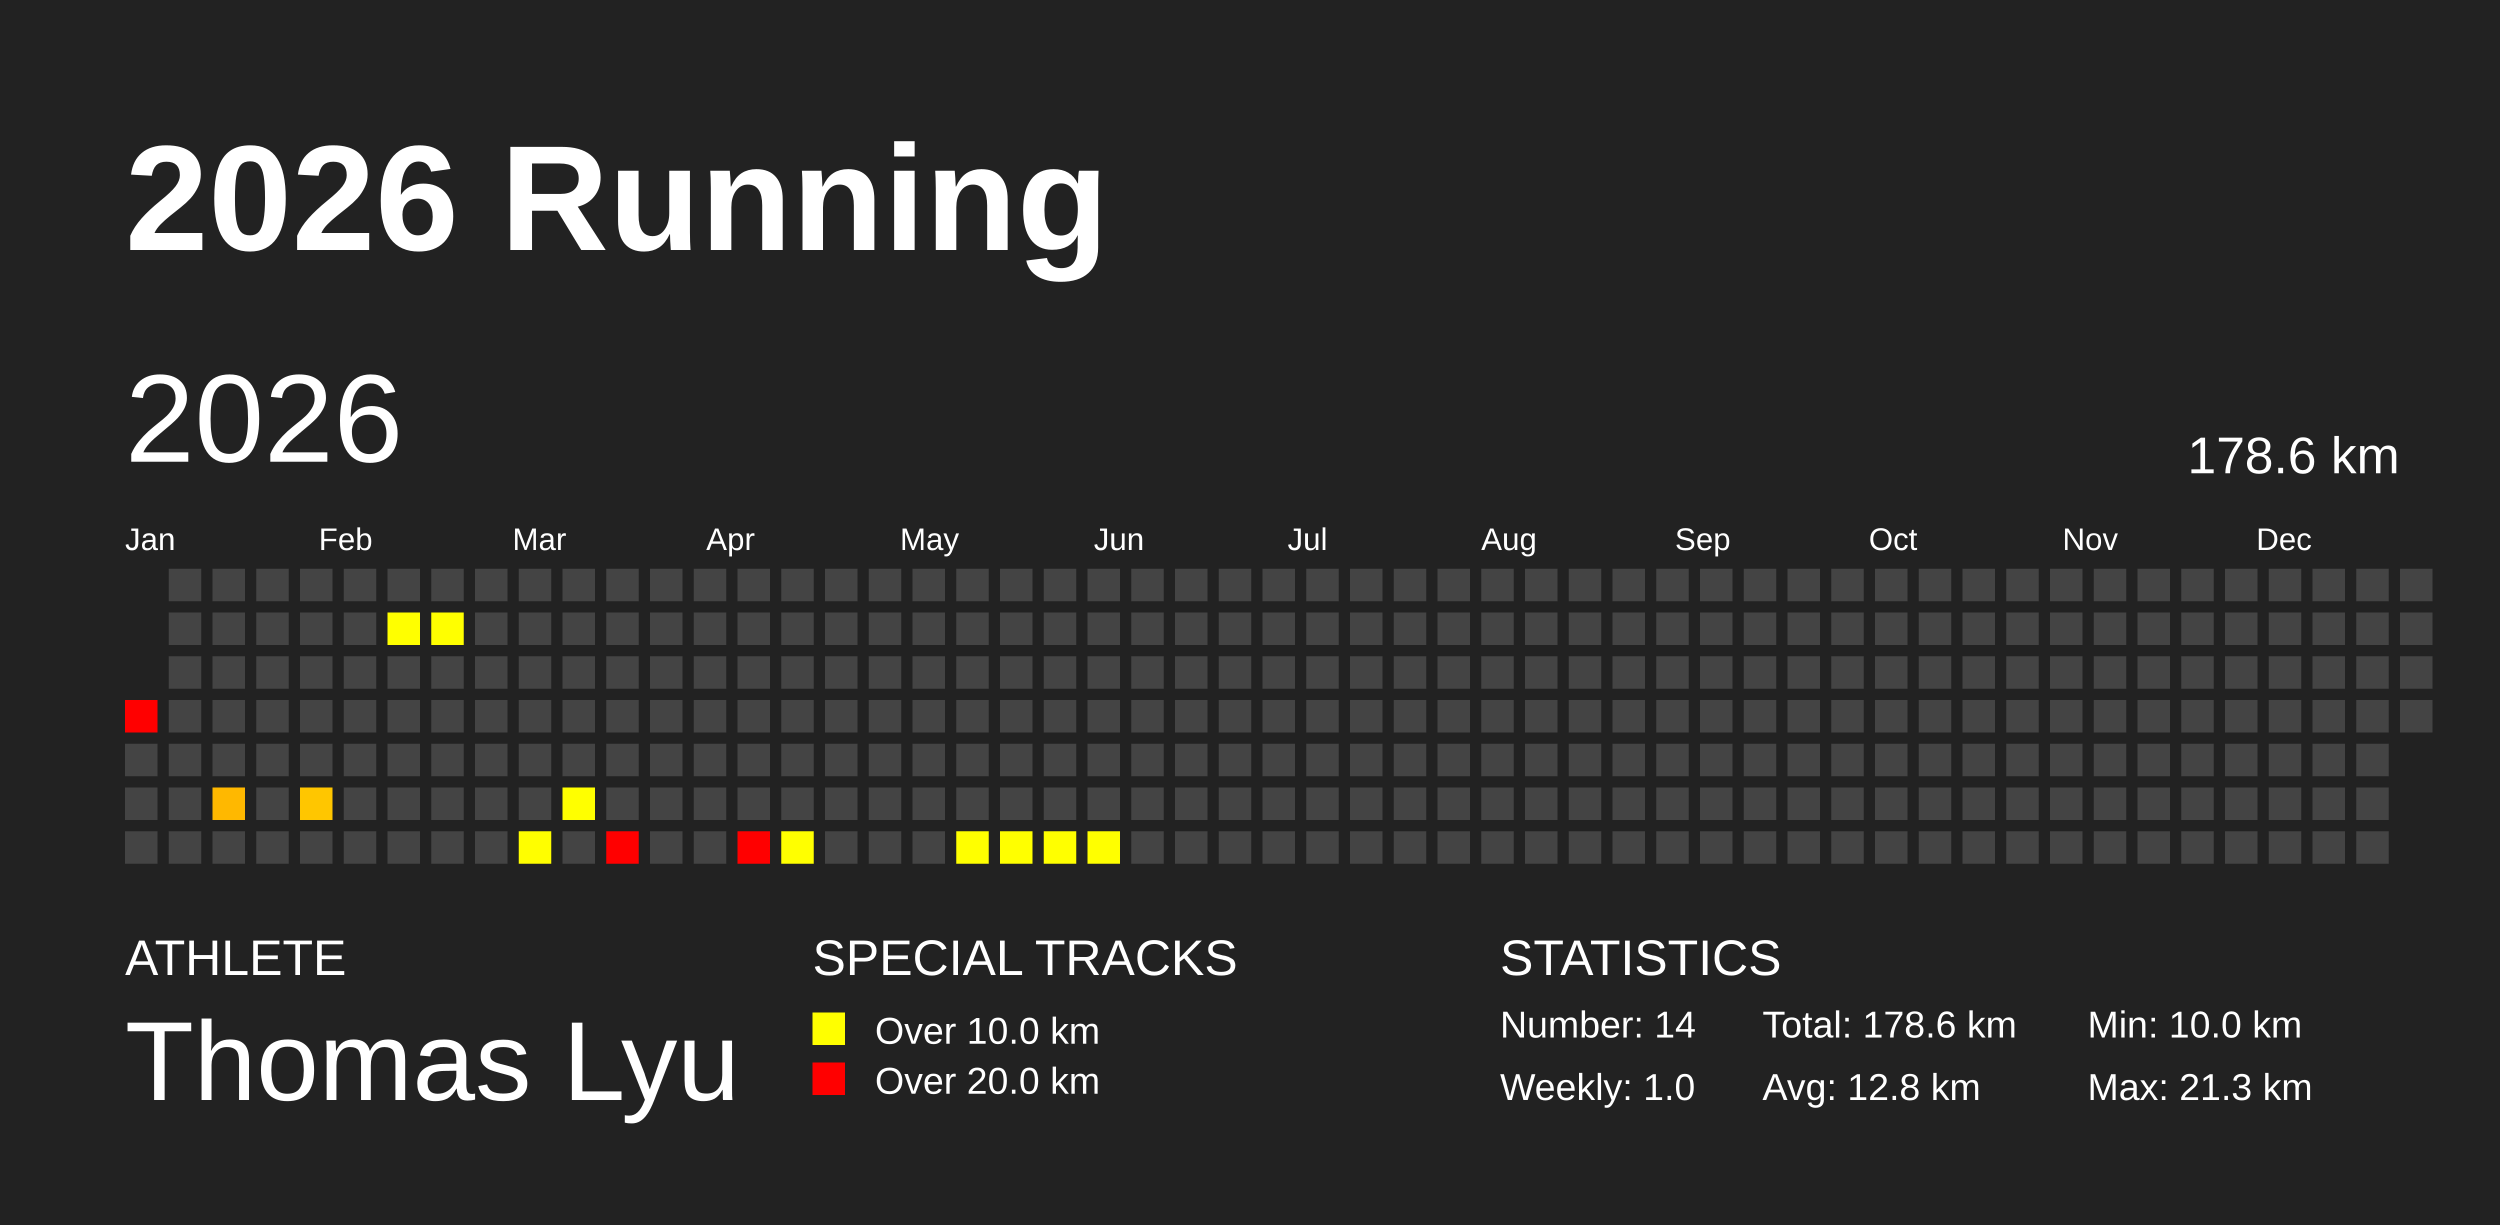
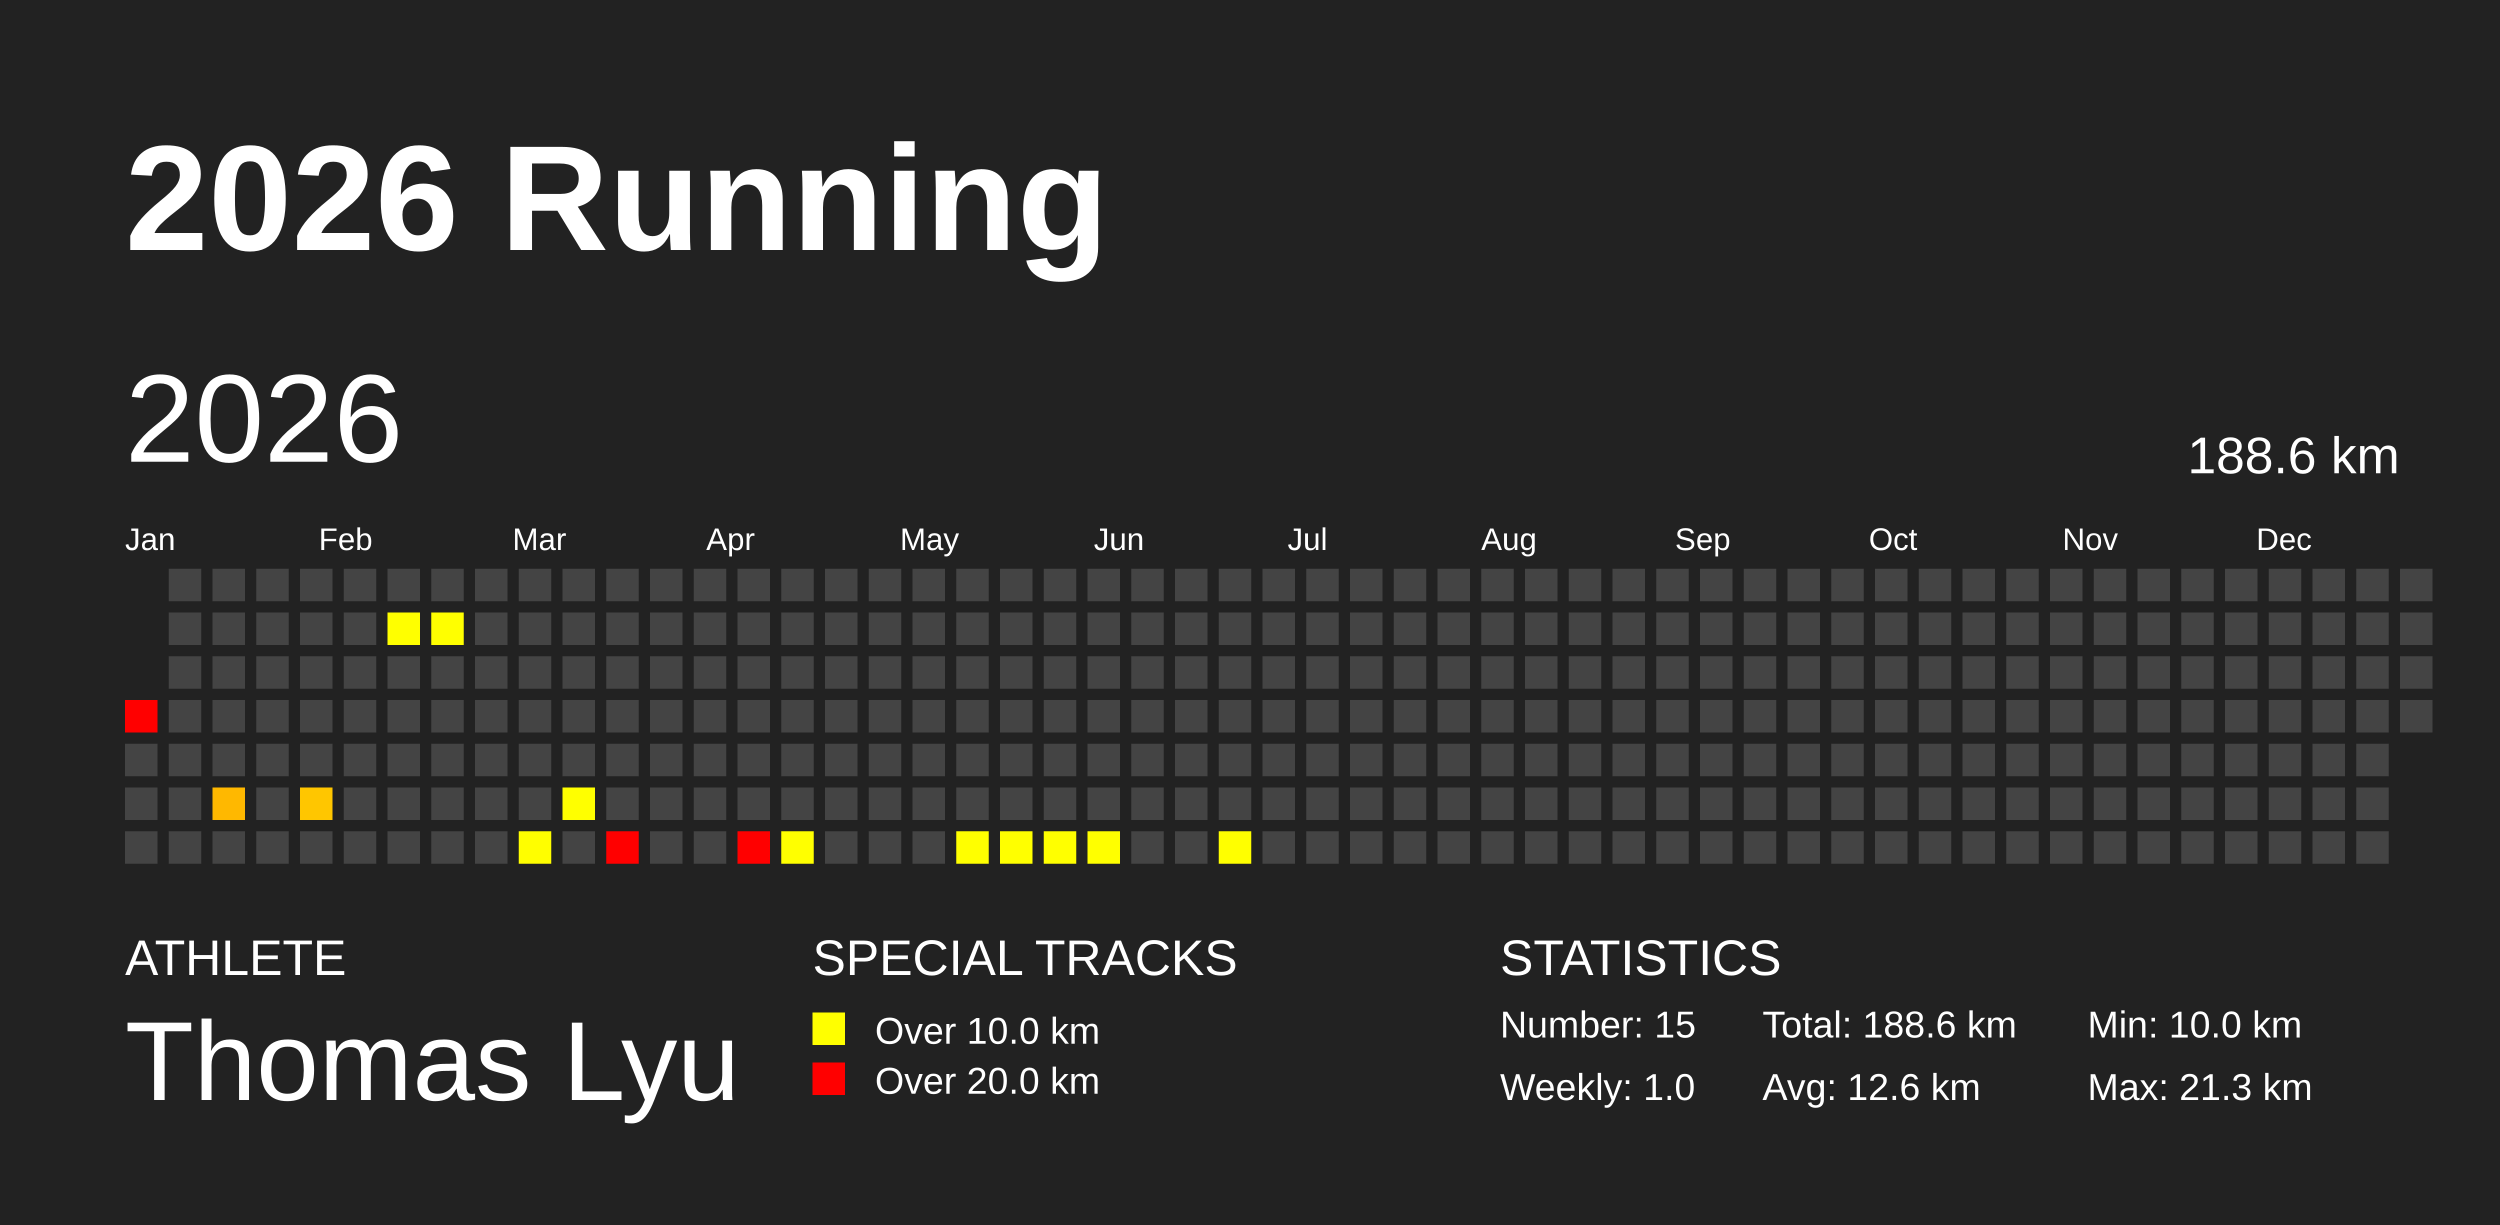
<svg xmlns="http://www.w3.org/2000/svg" baseProfile="full" height="98mm" version="1.1" viewBox="0,0,200,98" width="200mm">
  <defs />
  <rect fill="#222222" height="98" width="200" x="0" y="0" />
  <text fill="#FFFFFF" style="font-size:12px; font-family:Arial; font-weight:bold;" x="10" y="20">2026 Running</text>
  <text fill="#FFFFFF" style="font-size:4px; font-family:Arial" x="10" y="78">ATHLETE</text>
  <text fill="#FFFFFF" style="font-size:9px; font-family:Arial" x="10" y="88">Thomas Lyu</text>
  <text fill="#FFFFFF" style="font-size:4px; font-family:Arial" x="65" y="78">SPECIAL TRACKS</text>
  <rect fill="yellow" height="2.6" width="2.6" x="65" y="81" />
  <text fill="#FFFFFF" style="font-size:3px; font-family:Arial" x="70" y="83.5">Over 10.0 km</text>
  <rect fill="red" height="2.6" width="2.6" x="65" y="85" />
  <text fill="#FFFFFF" style="font-size:3px; font-family:Arial" x="70" y="87.5">Over 20.0 km</text>
  <text fill="#FFFFFF" style="font-size:4px; font-family:Arial" x="120" y="78">STATISTICS</text>
-   <text fill="#FFFFFF" style="font-size:3px; font-family:Arial" x="120" y="83">Number: 14</text>
+   <text fill="#FFFFFF" style="font-size:3px; font-family:Arial" x="120" y="83">Number: 15</text>
  <text fill="#FFFFFF" style="font-size:3px; font-family:Arial" x="120" y="88">Weekly: 1.0</text>
-   <text fill="#FFFFFF" style="font-size:3px; font-family:Arial" x="141" y="83">Total: 178.6 km</text>
-   <text fill="#FFFFFF" style="font-size:3px; font-family:Arial" x="141" y="88">Avg: 12.8 km</text>
+   <text fill="#FFFFFF" style="font-size:3px; font-family:Arial" x="141" y="83">Total: 188.6 km</text>
+   <text fill="#FFFFFF" style="font-size:3px; font-family:Arial" x="141" y="88">Avg: 12.6 km</text>
  <text fill="#FFFFFF" style="font-size:3px; font-family:Arial" x="167" y="83">Min: 10.0 km</text>
  <text fill="#FFFFFF" style="font-size:3px; font-family:Arial" x="167" y="88">Max: 21.3 km</text>
  <text dominant-baseline="hanging" fill="#FFFFFF" style="font-size:10.0px; font-family:Arial;" x="10" y="30">2026</text>
-   <text dominant-baseline="hanging" fill="#FFFFFF" style="font-size:4.125px; font-family:Arial;" x="175" y="35">178.6 km</text>
+   <text dominant-baseline="hanging" fill="#FFFFFF" style="font-size:4.125px; font-family:Arial;" x="175" y="35">188.6 km</text>
  <text fill="#FFFFFF" style="font-size:2.5px; font-family:Arial" x="10.0" y="44">Jan</text>
  <text fill="#FFFFFF" style="font-size:2.5px; font-family:Arial" x="25.5" y="44">Feb</text>
  <text fill="#FFFFFF" style="font-size:2.5px; font-family:Arial" x="41.0" y="44">Mar</text>
  <text fill="#FFFFFF" style="font-size:2.5px; font-family:Arial" x="56.5" y="44">Apr</text>
  <text fill="#FFFFFF" style="font-size:2.5px; font-family:Arial" x="72.0" y="44">May</text>
  <text fill="#FFFFFF" style="font-size:2.5px; font-family:Arial" x="87.5" y="44">Jun</text>
  <text fill="#FFFFFF" style="font-size:2.5px; font-family:Arial" x="103.0" y="44">Jul</text>
  <text fill="#FFFFFF" style="font-size:2.5px; font-family:Arial" x="118.5" y="44">Aug</text>
  <text fill="#FFFFFF" style="font-size:2.5px; font-family:Arial" x="134.0" y="44">Sep</text>
  <text fill="#FFFFFF" style="font-size:2.5px; font-family:Arial" x="149.5" y="44">Oct</text>
  <text fill="#FFFFFF" style="font-size:2.5px; font-family:Arial" x="165.0" y="44">Nov</text>
  <text fill="#FFFFFF" style="font-size:2.5px; font-family:Arial" x="180.5" y="44">Dec</text>
  <rect fill="red" height="2.6" width="2.6" x="10.0" y="56.0" />
  <rect fill="#444444" height="2.6" width="2.6" x="10.0" y="59.5" />
  <rect fill="#444444" height="2.6" width="2.6" x="10.0" y="63.0" />
  <rect fill="#444444" height="2.6" width="2.6" x="10.0" y="66.5" />
  <rect fill="#444444" height="2.6" width="2.6" x="13.5" y="45.5" />
  <rect fill="#444444" height="2.6" width="2.6" x="13.5" y="49.0" />
  <rect fill="#444444" height="2.6" width="2.6" x="13.5" y="52.5" />
  <rect fill="#444444" height="2.6" width="2.6" x="13.5" y="56.0" />
  <rect fill="#444444" height="2.6" width="2.6" x="13.5" y="59.5" />
  <rect fill="#444444" height="2.6" width="2.6" x="13.5" y="63.0" />
  <rect fill="#444444" height="2.6" width="2.6" x="13.5" y="66.5" />
  <rect fill="#444444" height="2.6" width="2.6" x="17.0" y="45.5" />
  <rect fill="#444444" height="2.6" width="2.6" x="17.0" y="49.0" />
  <rect fill="#444444" height="2.6" width="2.6" x="17.0" y="52.5" />
  <rect fill="#444444" height="2.6" width="2.6" x="17.0" y="56.0" />
  <rect fill="#444444" height="2.6" width="2.6" x="17.0" y="59.5" />
  <rect fill="#ffb800" height="2.6" width="2.6" x="17.0" y="63.0" />
  <rect fill="#444444" height="2.6" width="2.6" x="17.0" y="66.5" />
  <rect fill="#444444" height="2.6" width="2.6" x="20.5" y="45.5" />
  <rect fill="#444444" height="2.6" width="2.6" x="20.5" y="49.0" />
  <rect fill="#444444" height="2.6" width="2.6" x="20.5" y="52.5" />
  <rect fill="#444444" height="2.6" width="2.6" x="20.5" y="56.0" />
  <rect fill="#444444" height="2.6" width="2.6" x="20.5" y="59.5" />
  <rect fill="#444444" height="2.6" width="2.6" x="20.5" y="63.0" />
  <rect fill="#444444" height="2.6" width="2.6" x="20.5" y="66.5" />
  <rect fill="#444444" height="2.6" width="2.6" x="24.0" y="45.5" />
  <rect fill="#444444" height="2.6" width="2.6" x="24.0" y="49.0" />
  <rect fill="#444444" height="2.6" width="2.6" x="24.0" y="52.5" />
  <rect fill="#444444" height="2.6" width="2.6" x="24.0" y="56.0" />
  <rect fill="#444444" height="2.6" width="2.6" x="24.0" y="59.5" />
  <rect fill="#ffc600" height="2.6" width="2.6" x="24.0" y="63.0" />
  <rect fill="#444444" height="2.6" width="2.6" x="24.0" y="66.5" />
  <rect fill="#444444" height="2.6" width="2.6" x="27.5" y="45.5" />
  <rect fill="#444444" height="2.6" width="2.6" x="27.5" y="49.0" />
  <rect fill="#444444" height="2.6" width="2.6" x="27.5" y="52.5" />
  <rect fill="#444444" height="2.6" width="2.6" x="27.5" y="56.0" />
  <rect fill="#444444" height="2.6" width="2.6" x="27.5" y="59.5" />
  <rect fill="#444444" height="2.6" width="2.6" x="27.5" y="63.0" />
  <rect fill="#444444" height="2.6" width="2.6" x="27.5" y="66.5" />
  <rect fill="#444444" height="2.6" width="2.6" x="31.0" y="45.5" />
  <rect fill="#ffff00" height="2.6" width="2.6" x="31.0" y="49.0" />
  <rect fill="#444444" height="2.6" width="2.6" x="31.0" y="52.5" />
  <rect fill="#444444" height="2.6" width="2.6" x="31.0" y="56.0" />
  <rect fill="#444444" height="2.6" width="2.6" x="31.0" y="59.5" />
  <rect fill="#444444" height="2.6" width="2.6" x="31.0" y="63.0" />
  <rect fill="#444444" height="2.6" width="2.6" x="31.0" y="66.5" />
  <rect fill="#444444" height="2.6" width="2.6" x="34.5" y="45.5" />
  <rect fill="#ffff00" height="2.6" width="2.6" x="34.5" y="49.0" />
  <rect fill="#444444" height="2.6" width="2.6" x="34.5" y="52.5" />
  <rect fill="#444444" height="2.6" width="2.6" x="34.5" y="56.0" />
  <rect fill="#444444" height="2.6" width="2.6" x="34.5" y="59.5" />
  <rect fill="#444444" height="2.6" width="2.6" x="34.5" y="63.0" />
  <rect fill="#444444" height="2.6" width="2.6" x="34.5" y="66.5" />
  <rect fill="#444444" height="2.6" width="2.6" x="38.0" y="45.5" />
  <rect fill="#444444" height="2.6" width="2.6" x="38.0" y="49.0" />
  <rect fill="#444444" height="2.6" width="2.6" x="38.0" y="52.5" />
  <rect fill="#444444" height="2.6" width="2.6" x="38.0" y="56.0" />
  <rect fill="#444444" height="2.6" width="2.6" x="38.0" y="59.5" />
  <rect fill="#444444" height="2.6" width="2.6" x="38.0" y="63.0" />
  <rect fill="#444444" height="2.6" width="2.6" x="38.0" y="66.5" />
  <rect fill="#444444" height="2.6" width="2.6" x="41.5" y="45.5" />
  <rect fill="#444444" height="2.6" width="2.6" x="41.5" y="49.0" />
  <rect fill="#444444" height="2.6" width="2.6" x="41.5" y="52.5" />
  <rect fill="#444444" height="2.6" width="2.6" x="41.5" y="56.0" />
  <rect fill="#444444" height="2.6" width="2.6" x="41.5" y="59.5" />
  <rect fill="#444444" height="2.6" width="2.6" x="41.5" y="63.0" />
  <rect fill="#fffe00" height="2.6" width="2.6" x="41.5" y="66.5" />
  <rect fill="#444444" height="2.6" width="2.6" x="45.0" y="45.5" />
  <rect fill="#444444" height="2.6" width="2.6" x="45.0" y="49.0" />
  <rect fill="#444444" height="2.6" width="2.6" x="45.0" y="52.5" />
  <rect fill="#444444" height="2.6" width="2.6" x="45.0" y="56.0" />
  <rect fill="#444444" height="2.6" width="2.6" x="45.0" y="59.5" />
  <rect fill="#ffff00" height="2.6" width="2.6" x="45.0" y="63.0" />
  <rect fill="#444444" height="2.6" width="2.6" x="45.0" y="66.5" />
  <rect fill="#444444" height="2.6" width="2.6" x="48.5" y="45.5" />
  <rect fill="#444444" height="2.6" width="2.6" x="48.5" y="49.0" />
  <rect fill="#444444" height="2.6" width="2.6" x="48.5" y="52.5" />
  <rect fill="#444444" height="2.6" width="2.6" x="48.5" y="56.0" />
  <rect fill="#444444" height="2.6" width="2.6" x="48.5" y="59.5" />
  <rect fill="#444444" height="2.6" width="2.6" x="48.5" y="63.0" />
  <rect fill="red" height="2.6" width="2.6" x="48.5" y="66.5" />
  <rect fill="#444444" height="2.6" width="2.6" x="52.0" y="45.5" />
  <rect fill="#444444" height="2.6" width="2.6" x="52.0" y="49.0" />
  <rect fill="#444444" height="2.6" width="2.6" x="52.0" y="52.5" />
  <rect fill="#444444" height="2.6" width="2.6" x="52.0" y="56.0" />
  <rect fill="#444444" height="2.6" width="2.6" x="52.0" y="59.5" />
  <rect fill="#444444" height="2.6" width="2.6" x="52.0" y="63.0" />
  <rect fill="#444444" height="2.6" width="2.6" x="52.0" y="66.5" />
  <rect fill="#444444" height="2.6" width="2.6" x="55.5" y="45.5" />
  <rect fill="#444444" height="2.6" width="2.6" x="55.5" y="49.0" />
  <rect fill="#444444" height="2.6" width="2.6" x="55.5" y="52.5" />
  <rect fill="#444444" height="2.6" width="2.6" x="55.5" y="56.0" />
  <rect fill="#444444" height="2.6" width="2.6" x="55.5" y="59.5" />
  <rect fill="#444444" height="2.6" width="2.6" x="55.5" y="63.0" />
  <rect fill="#444444" height="2.6" width="2.6" x="55.5" y="66.5" />
  <rect fill="#444444" height="2.6" width="2.6" x="59.0" y="45.5" />
  <rect fill="#444444" height="2.6" width="2.6" x="59.0" y="49.0" />
  <rect fill="#444444" height="2.6" width="2.6" x="59.0" y="52.5" />
  <rect fill="#444444" height="2.6" width="2.6" x="59.0" y="56.0" />
  <rect fill="#444444" height="2.6" width="2.6" x="59.0" y="59.5" />
  <rect fill="#444444" height="2.6" width="2.6" x="59.0" y="63.0" />
  <rect fill="red" height="2.6" width="2.6" x="59.0" y="66.5" />
  <rect fill="#444444" height="2.6" width="2.6" x="62.5" y="45.5" />
  <rect fill="#444444" height="2.6" width="2.6" x="62.5" y="49.0" />
  <rect fill="#444444" height="2.6" width="2.6" x="62.5" y="52.5" />
  <rect fill="#444444" height="2.6" width="2.6" x="62.5" y="56.0" />
  <rect fill="#444444" height="2.6" width="2.6" x="62.5" y="59.5" />
  <rect fill="#444444" height="2.6" width="2.6" x="62.5" y="63.0" />
  <rect fill="#ffff00" height="2.6" width="2.6" x="62.5" y="66.5" />
  <rect fill="#444444" height="2.6" width="2.6" x="66.0" y="45.5" />
  <rect fill="#444444" height="2.6" width="2.6" x="66.0" y="49.0" />
  <rect fill="#444444" height="2.6" width="2.6" x="66.0" y="52.5" />
  <rect fill="#444444" height="2.6" width="2.6" x="66.0" y="56.0" />
  <rect fill="#444444" height="2.6" width="2.6" x="66.0" y="59.5" />
  <rect fill="#444444" height="2.6" width="2.6" x="66.0" y="63.0" />
  <rect fill="#444444" height="2.6" width="2.6" x="66.0" y="66.5" />
  <rect fill="#444444" height="2.6" width="2.6" x="69.5" y="45.5" />
  <rect fill="#444444" height="2.6" width="2.6" x="69.5" y="49.0" />
  <rect fill="#444444" height="2.6" width="2.6" x="69.5" y="52.5" />
  <rect fill="#444444" height="2.6" width="2.6" x="69.5" y="56.0" />
  <rect fill="#444444" height="2.6" width="2.6" x="69.5" y="59.5" />
  <rect fill="#444444" height="2.6" width="2.6" x="69.5" y="63.0" />
  <rect fill="#444444" height="2.6" width="2.6" x="69.5" y="66.5" />
  <rect fill="#444444" height="2.6" width="2.6" x="73.0" y="45.5" />
  <rect fill="#444444" height="2.6" width="2.6" x="73.0" y="49.0" />
  <rect fill="#444444" height="2.6" width="2.6" x="73.0" y="52.5" />
  <rect fill="#444444" height="2.6" width="2.6" x="73.0" y="56.0" />
  <rect fill="#444444" height="2.6" width="2.6" x="73.0" y="59.5" />
  <rect fill="#444444" height="2.6" width="2.6" x="73.0" y="63.0" />
  <rect fill="#444444" height="2.6" width="2.6" x="73.0" y="66.5" />
  <rect fill="#444444" height="2.6" width="2.6" x="76.5" y="45.5" />
  <rect fill="#444444" height="2.6" width="2.6" x="76.5" y="49.0" />
  <rect fill="#444444" height="2.6" width="2.6" x="76.5" y="52.5" />
  <rect fill="#444444" height="2.6" width="2.6" x="76.5" y="56.0" />
  <rect fill="#444444" height="2.6" width="2.6" x="76.5" y="59.5" />
  <rect fill="#444444" height="2.6" width="2.6" x="76.5" y="63.0" />
  <rect fill="#ffff00" height="2.6" width="2.6" x="76.5" y="66.5" />
  <rect fill="#444444" height="2.6" width="2.6" x="80.0" y="45.5" />
  <rect fill="#444444" height="2.6" width="2.6" x="80.0" y="49.0" />
  <rect fill="#444444" height="2.6" width="2.6" x="80.0" y="52.5" />
  <rect fill="#444444" height="2.6" width="2.6" x="80.0" y="56.0" />
  <rect fill="#444444" height="2.6" width="2.6" x="80.0" y="59.5" />
  <rect fill="#444444" height="2.6" width="2.6" x="80.0" y="63.0" />
  <rect fill="#ffff00" height="2.6" width="2.6" x="80.0" y="66.5" />
  <rect fill="#444444" height="2.6" width="2.6" x="83.5" y="45.5" />
  <rect fill="#444444" height="2.6" width="2.6" x="83.5" y="49.0" />
  <rect fill="#444444" height="2.6" width="2.6" x="83.5" y="52.5" />
  <rect fill="#444444" height="2.6" width="2.6" x="83.5" y="56.0" />
  <rect fill="#444444" height="2.6" width="2.6" x="83.5" y="59.5" />
  <rect fill="#444444" height="2.6" width="2.6" x="83.5" y="63.0" />
  <rect fill="#ffff00" height="2.6" width="2.6" x="83.5" y="66.5" />
  <rect fill="#444444" height="2.6" width="2.6" x="87.0" y="45.5" />
  <rect fill="#444444" height="2.6" width="2.6" x="87.0" y="49.0" />
  <rect fill="#444444" height="2.6" width="2.6" x="87.0" y="52.5" />
  <rect fill="#444444" height="2.6" width="2.6" x="87.0" y="56.0" />
  <rect fill="#444444" height="2.6" width="2.6" x="87.0" y="59.5" />
  <rect fill="#444444" height="2.6" width="2.6" x="87.0" y="63.0" />
  <rect fill="#ffff00" height="2.6" width="2.6" x="87.0" y="66.5" />
  <rect fill="#444444" height="2.6" width="2.6" x="90.5" y="45.5" />
  <rect fill="#444444" height="2.6" width="2.6" x="90.5" y="49.0" />
  <rect fill="#444444" height="2.6" width="2.6" x="90.5" y="52.5" />
  <rect fill="#444444" height="2.6" width="2.6" x="90.5" y="56.0" />
  <rect fill="#444444" height="2.6" width="2.6" x="90.5" y="59.5" />
  <rect fill="#444444" height="2.6" width="2.6" x="90.5" y="63.0" />
  <rect fill="#444444" height="2.6" width="2.6" x="90.5" y="66.5" />
  <rect fill="#444444" height="2.6" width="2.6" x="94.0" y="45.5" />
  <rect fill="#444444" height="2.6" width="2.6" x="94.0" y="49.0" />
  <rect fill="#444444" height="2.6" width="2.6" x="94.0" y="52.5" />
  <rect fill="#444444" height="2.6" width="2.6" x="94.0" y="56.0" />
  <rect fill="#444444" height="2.6" width="2.6" x="94.0" y="59.5" />
  <rect fill="#444444" height="2.6" width="2.6" x="94.0" y="63.0" />
  <rect fill="#444444" height="2.6" width="2.6" x="94.0" y="66.5" />
  <rect fill="#444444" height="2.6" width="2.6" x="97.5" y="45.5" />
  <rect fill="#444444" height="2.6" width="2.6" x="97.5" y="49.0" />
  <rect fill="#444444" height="2.6" width="2.6" x="97.5" y="52.5" />
  <rect fill="#444444" height="2.6" width="2.6" x="97.5" y="56.0" />
  <rect fill="#444444" height="2.6" width="2.6" x="97.5" y="59.5" />
  <rect fill="#444444" height="2.6" width="2.6" x="97.5" y="63.0" />
-   <rect fill="#444444" height="2.6" width="2.6" x="97.5" y="66.5" />
+   <rect fill="#ffff00" height="2.6" width="2.6" x="97.5" y="66.5" />
  <rect fill="#444444" height="2.6" width="2.6" x="101.0" y="45.5" />
  <rect fill="#444444" height="2.6" width="2.6" x="101.0" y="49.0" />
  <rect fill="#444444" height="2.6" width="2.6" x="101.0" y="52.5" />
  <rect fill="#444444" height="2.6" width="2.6" x="101.0" y="56.0" />
  <rect fill="#444444" height="2.6" width="2.6" x="101.0" y="59.5" />
  <rect fill="#444444" height="2.6" width="2.6" x="101.0" y="63.0" />
  <rect fill="#444444" height="2.6" width="2.6" x="101.0" y="66.5" />
  <rect fill="#444444" height="2.6" width="2.6" x="104.5" y="45.5" />
  <rect fill="#444444" height="2.6" width="2.6" x="104.5" y="49.0" />
  <rect fill="#444444" height="2.6" width="2.6" x="104.5" y="52.5" />
  <rect fill="#444444" height="2.6" width="2.6" x="104.5" y="56.0" />
  <rect fill="#444444" height="2.6" width="2.6" x="104.5" y="59.5" />
  <rect fill="#444444" height="2.6" width="2.6" x="104.5" y="63.0" />
  <rect fill="#444444" height="2.6" width="2.6" x="104.5" y="66.5" />
  <rect fill="#444444" height="2.6" width="2.6" x="108.0" y="45.5" />
  <rect fill="#444444" height="2.6" width="2.6" x="108.0" y="49.0" />
  <rect fill="#444444" height="2.6" width="2.6" x="108.0" y="52.5" />
  <rect fill="#444444" height="2.6" width="2.6" x="108.0" y="56.0" />
  <rect fill="#444444" height="2.6" width="2.6" x="108.0" y="59.5" />
  <rect fill="#444444" height="2.6" width="2.6" x="108.0" y="63.0" />
  <rect fill="#444444" height="2.6" width="2.6" x="108.0" y="66.5" />
  <rect fill="#444444" height="2.6" width="2.6" x="111.5" y="45.5" />
  <rect fill="#444444" height="2.6" width="2.6" x="111.5" y="49.0" />
  <rect fill="#444444" height="2.6" width="2.6" x="111.5" y="52.5" />
  <rect fill="#444444" height="2.6" width="2.6" x="111.5" y="56.0" />
  <rect fill="#444444" height="2.6" width="2.6" x="111.5" y="59.5" />
  <rect fill="#444444" height="2.6" width="2.6" x="111.5" y="63.0" />
  <rect fill="#444444" height="2.6" width="2.6" x="111.5" y="66.5" />
  <rect fill="#444444" height="2.6" width="2.6" x="115.0" y="45.5" />
  <rect fill="#444444" height="2.6" width="2.6" x="115.0" y="49.0" />
  <rect fill="#444444" height="2.6" width="2.6" x="115.0" y="52.5" />
  <rect fill="#444444" height="2.6" width="2.6" x="115.0" y="56.0" />
  <rect fill="#444444" height="2.6" width="2.6" x="115.0" y="59.5" />
  <rect fill="#444444" height="2.6" width="2.6" x="115.0" y="63.0" />
  <rect fill="#444444" height="2.6" width="2.6" x="115.0" y="66.5" />
  <rect fill="#444444" height="2.6" width="2.6" x="118.5" y="45.5" />
  <rect fill="#444444" height="2.6" width="2.6" x="118.5" y="49.0" />
  <rect fill="#444444" height="2.6" width="2.6" x="118.5" y="52.5" />
  <rect fill="#444444" height="2.6" width="2.6" x="118.5" y="56.0" />
  <rect fill="#444444" height="2.6" width="2.6" x="118.5" y="59.5" />
  <rect fill="#444444" height="2.6" width="2.6" x="118.5" y="63.0" />
  <rect fill="#444444" height="2.6" width="2.6" x="118.5" y="66.5" />
  <rect fill="#444444" height="2.6" width="2.6" x="122.0" y="45.5" />
  <rect fill="#444444" height="2.6" width="2.6" x="122.0" y="49.0" />
  <rect fill="#444444" height="2.6" width="2.6" x="122.0" y="52.5" />
  <rect fill="#444444" height="2.6" width="2.6" x="122.0" y="56.0" />
  <rect fill="#444444" height="2.6" width="2.6" x="122.0" y="59.5" />
  <rect fill="#444444" height="2.6" width="2.6" x="122.0" y="63.0" />
  <rect fill="#444444" height="2.6" width="2.6" x="122.0" y="66.5" />
  <rect fill="#444444" height="2.6" width="2.6" x="125.5" y="45.5" />
  <rect fill="#444444" height="2.6" width="2.6" x="125.5" y="49.0" />
  <rect fill="#444444" height="2.6" width="2.6" x="125.5" y="52.5" />
  <rect fill="#444444" height="2.6" width="2.6" x="125.5" y="56.0" />
  <rect fill="#444444" height="2.6" width="2.6" x="125.5" y="59.5" />
  <rect fill="#444444" height="2.6" width="2.6" x="125.5" y="63.0" />
  <rect fill="#444444" height="2.6" width="2.6" x="125.5" y="66.5" />
  <rect fill="#444444" height="2.6" width="2.6" x="129.0" y="45.5" />
  <rect fill="#444444" height="2.6" width="2.6" x="129.0" y="49.0" />
  <rect fill="#444444" height="2.6" width="2.6" x="129.0" y="52.5" />
  <rect fill="#444444" height="2.6" width="2.6" x="129.0" y="56.0" />
  <rect fill="#444444" height="2.6" width="2.6" x="129.0" y="59.5" />
  <rect fill="#444444" height="2.6" width="2.6" x="129.0" y="63.0" />
  <rect fill="#444444" height="2.6" width="2.6" x="129.0" y="66.5" />
  <rect fill="#444444" height="2.6" width="2.6" x="132.5" y="45.5" />
  <rect fill="#444444" height="2.6" width="2.6" x="132.5" y="49.0" />
  <rect fill="#444444" height="2.6" width="2.6" x="132.5" y="52.5" />
  <rect fill="#444444" height="2.6" width="2.6" x="132.5" y="56.0" />
  <rect fill="#444444" height="2.6" width="2.6" x="132.5" y="59.5" />
  <rect fill="#444444" height="2.6" width="2.6" x="132.5" y="63.0" />
  <rect fill="#444444" height="2.6" width="2.6" x="132.5" y="66.5" />
  <rect fill="#444444" height="2.6" width="2.6" x="136.0" y="45.5" />
  <rect fill="#444444" height="2.6" width="2.6" x="136.0" y="49.0" />
  <rect fill="#444444" height="2.6" width="2.6" x="136.0" y="52.5" />
  <rect fill="#444444" height="2.6" width="2.6" x="136.0" y="56.0" />
  <rect fill="#444444" height="2.6" width="2.6" x="136.0" y="59.5" />
  <rect fill="#444444" height="2.6" width="2.6" x="136.0" y="63.0" />
  <rect fill="#444444" height="2.6" width="2.6" x="136.0" y="66.5" />
  <rect fill="#444444" height="2.6" width="2.6" x="139.5" y="45.5" />
  <rect fill="#444444" height="2.6" width="2.6" x="139.5" y="49.0" />
  <rect fill="#444444" height="2.6" width="2.6" x="139.5" y="52.5" />
  <rect fill="#444444" height="2.6" width="2.6" x="139.5" y="56.0" />
  <rect fill="#444444" height="2.6" width="2.6" x="139.5" y="59.5" />
  <rect fill="#444444" height="2.6" width="2.6" x="139.5" y="63.0" />
  <rect fill="#444444" height="2.6" width="2.6" x="139.5" y="66.5" />
  <rect fill="#444444" height="2.6" width="2.6" x="143.0" y="45.5" />
  <rect fill="#444444" height="2.6" width="2.6" x="143.0" y="49.0" />
  <rect fill="#444444" height="2.6" width="2.6" x="143.0" y="52.5" />
  <rect fill="#444444" height="2.6" width="2.6" x="143.0" y="56.0" />
  <rect fill="#444444" height="2.6" width="2.6" x="143.0" y="59.5" />
  <rect fill="#444444" height="2.6" width="2.6" x="143.0" y="63.0" />
  <rect fill="#444444" height="2.6" width="2.6" x="143.0" y="66.5" />
  <rect fill="#444444" height="2.6" width="2.6" x="146.5" y="45.5" />
  <rect fill="#444444" height="2.6" width="2.6" x="146.5" y="49.0" />
  <rect fill="#444444" height="2.6" width="2.6" x="146.5" y="52.5" />
  <rect fill="#444444" height="2.6" width="2.6" x="146.5" y="56.0" />
  <rect fill="#444444" height="2.6" width="2.6" x="146.5" y="59.5" />
  <rect fill="#444444" height="2.6" width="2.6" x="146.5" y="63.0" />
  <rect fill="#444444" height="2.6" width="2.6" x="146.5" y="66.5" />
  <rect fill="#444444" height="2.6" width="2.6" x="150.0" y="45.5" />
  <rect fill="#444444" height="2.6" width="2.6" x="150.0" y="49.0" />
  <rect fill="#444444" height="2.6" width="2.6" x="150.0" y="52.5" />
  <rect fill="#444444" height="2.6" width="2.6" x="150.0" y="56.0" />
  <rect fill="#444444" height="2.6" width="2.6" x="150.0" y="59.5" />
  <rect fill="#444444" height="2.6" width="2.6" x="150.0" y="63.0" />
  <rect fill="#444444" height="2.6" width="2.6" x="150.0" y="66.5" />
  <rect fill="#444444" height="2.6" width="2.6" x="153.5" y="45.5" />
  <rect fill="#444444" height="2.6" width="2.6" x="153.5" y="49.0" />
  <rect fill="#444444" height="2.6" width="2.6" x="153.5" y="52.5" />
  <rect fill="#444444" height="2.6" width="2.6" x="153.5" y="56.0" />
  <rect fill="#444444" height="2.6" width="2.6" x="153.5" y="59.5" />
  <rect fill="#444444" height="2.6" width="2.6" x="153.5" y="63.0" />
  <rect fill="#444444" height="2.6" width="2.6" x="153.5" y="66.5" />
  <rect fill="#444444" height="2.6" width="2.6" x="157.0" y="45.5" />
  <rect fill="#444444" height="2.6" width="2.6" x="157.0" y="49.0" />
  <rect fill="#444444" height="2.6" width="2.6" x="157.0" y="52.5" />
  <rect fill="#444444" height="2.6" width="2.6" x="157.0" y="56.0" />
  <rect fill="#444444" height="2.6" width="2.6" x="157.0" y="59.5" />
  <rect fill="#444444" height="2.6" width="2.6" x="157.0" y="63.0" />
  <rect fill="#444444" height="2.6" width="2.6" x="157.0" y="66.5" />
  <rect fill="#444444" height="2.6" width="2.6" x="160.5" y="45.5" />
  <rect fill="#444444" height="2.6" width="2.6" x="160.5" y="49.0" />
  <rect fill="#444444" height="2.6" width="2.6" x="160.5" y="52.5" />
  <rect fill="#444444" height="2.6" width="2.6" x="160.5" y="56.0" />
  <rect fill="#444444" height="2.6" width="2.6" x="160.5" y="59.5" />
  <rect fill="#444444" height="2.6" width="2.6" x="160.5" y="63.0" />
  <rect fill="#444444" height="2.6" width="2.6" x="160.5" y="66.5" />
  <rect fill="#444444" height="2.6" width="2.6" x="164.0" y="45.5" />
  <rect fill="#444444" height="2.6" width="2.6" x="164.0" y="49.0" />
  <rect fill="#444444" height="2.6" width="2.6" x="164.0" y="52.5" />
  <rect fill="#444444" height="2.6" width="2.6" x="164.0" y="56.0" />
  <rect fill="#444444" height="2.6" width="2.6" x="164.0" y="59.5" />
  <rect fill="#444444" height="2.6" width="2.6" x="164.0" y="63.0" />
  <rect fill="#444444" height="2.6" width="2.6" x="164.0" y="66.5" />
  <rect fill="#444444" height="2.6" width="2.6" x="167.5" y="45.5" />
  <rect fill="#444444" height="2.6" width="2.6" x="167.5" y="49.0" />
  <rect fill="#444444" height="2.6" width="2.6" x="167.5" y="52.5" />
  <rect fill="#444444" height="2.6" width="2.6" x="167.5" y="56.0" />
  <rect fill="#444444" height="2.6" width="2.6" x="167.5" y="59.5" />
  <rect fill="#444444" height="2.6" width="2.6" x="167.5" y="63.0" />
  <rect fill="#444444" height="2.6" width="2.6" x="167.5" y="66.5" />
  <rect fill="#444444" height="2.6" width="2.6" x="171.0" y="45.5" />
  <rect fill="#444444" height="2.6" width="2.6" x="171.0" y="49.0" />
  <rect fill="#444444" height="2.6" width="2.6" x="171.0" y="52.5" />
  <rect fill="#444444" height="2.6" width="2.6" x="171.0" y="56.0" />
  <rect fill="#444444" height="2.6" width="2.6" x="171.0" y="59.5" />
  <rect fill="#444444" height="2.6" width="2.6" x="171.0" y="63.0" />
  <rect fill="#444444" height="2.6" width="2.6" x="171.0" y="66.5" />
  <rect fill="#444444" height="2.6" width="2.6" x="174.5" y="45.5" />
  <rect fill="#444444" height="2.6" width="2.6" x="174.5" y="49.0" />
  <rect fill="#444444" height="2.6" width="2.6" x="174.5" y="52.5" />
  <rect fill="#444444" height="2.6" width="2.6" x="174.5" y="56.0" />
  <rect fill="#444444" height="2.6" width="2.6" x="174.5" y="59.5" />
  <rect fill="#444444" height="2.6" width="2.6" x="174.5" y="63.0" />
  <rect fill="#444444" height="2.6" width="2.6" x="174.5" y="66.5" />
  <rect fill="#444444" height="2.6" width="2.6" x="178.0" y="45.5" />
  <rect fill="#444444" height="2.6" width="2.6" x="178.0" y="49.0" />
  <rect fill="#444444" height="2.6" width="2.6" x="178.0" y="52.5" />
  <rect fill="#444444" height="2.6" width="2.6" x="178.0" y="56.0" />
  <rect fill="#444444" height="2.6" width="2.6" x="178.0" y="59.5" />
  <rect fill="#444444" height="2.6" width="2.6" x="178.0" y="63.0" />
  <rect fill="#444444" height="2.6" width="2.6" x="178.0" y="66.5" />
  <rect fill="#444444" height="2.6" width="2.6" x="181.5" y="45.5" />
  <rect fill="#444444" height="2.6" width="2.6" x="181.5" y="49.0" />
  <rect fill="#444444" height="2.6" width="2.6" x="181.5" y="52.5" />
  <rect fill="#444444" height="2.6" width="2.6" x="181.5" y="56.0" />
  <rect fill="#444444" height="2.6" width="2.6" x="181.5" y="59.5" />
  <rect fill="#444444" height="2.6" width="2.6" x="181.5" y="63.0" />
  <rect fill="#444444" height="2.6" width="2.6" x="181.5" y="66.5" />
  <rect fill="#444444" height="2.6" width="2.6" x="185.0" y="45.5" />
  <rect fill="#444444" height="2.6" width="2.6" x="185.0" y="49.0" />
  <rect fill="#444444" height="2.6" width="2.6" x="185.0" y="52.5" />
  <rect fill="#444444" height="2.6" width="2.6" x="185.0" y="56.0" />
  <rect fill="#444444" height="2.6" width="2.6" x="185.0" y="59.5" />
  <rect fill="#444444" height="2.6" width="2.6" x="185.0" y="63.0" />
  <rect fill="#444444" height="2.6" width="2.6" x="185.0" y="66.5" />
  <rect fill="#444444" height="2.6" width="2.6" x="188.5" y="45.5" />
  <rect fill="#444444" height="2.6" width="2.6" x="188.5" y="49.0" />
  <rect fill="#444444" height="2.6" width="2.6" x="188.5" y="52.5" />
  <rect fill="#444444" height="2.6" width="2.6" x="188.5" y="56.0" />
  <rect fill="#444444" height="2.6" width="2.6" x="188.5" y="59.5" />
  <rect fill="#444444" height="2.6" width="2.6" x="188.5" y="63.0" />
  <rect fill="#444444" height="2.6" width="2.6" x="188.5" y="66.5" />
  <rect fill="#444444" height="2.6" width="2.6" x="192.0" y="45.5" />
  <rect fill="#444444" height="2.6" width="2.6" x="192.0" y="49.0" />
  <rect fill="#444444" height="2.6" width="2.6" x="192.0" y="52.5" />
  <rect fill="#444444" height="2.6" width="2.6" x="192.0" y="56.0" />
</svg>
